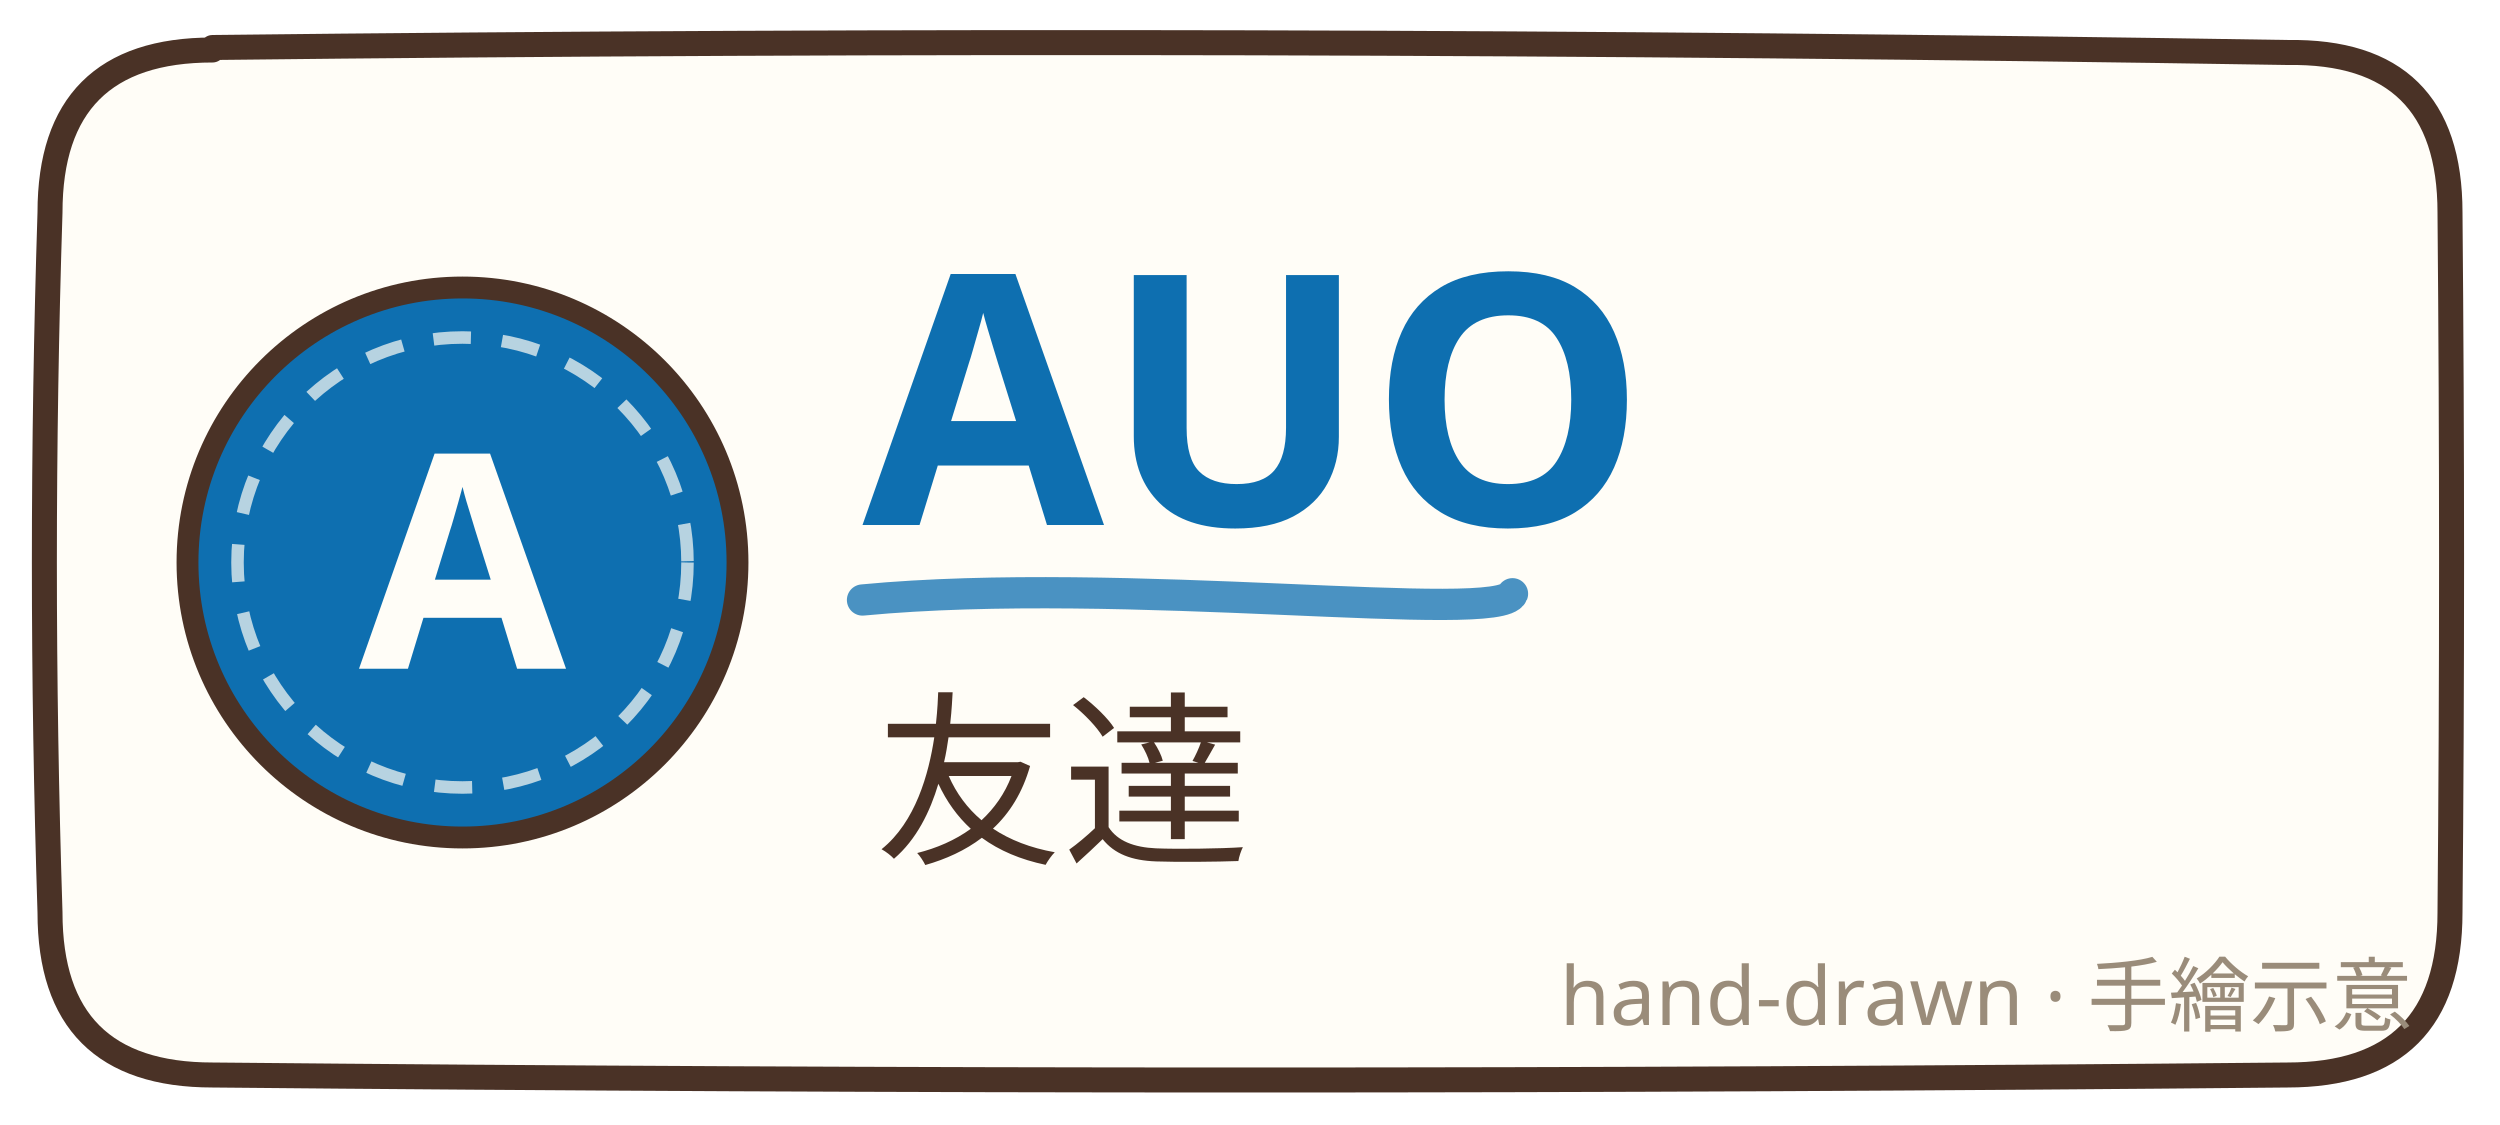
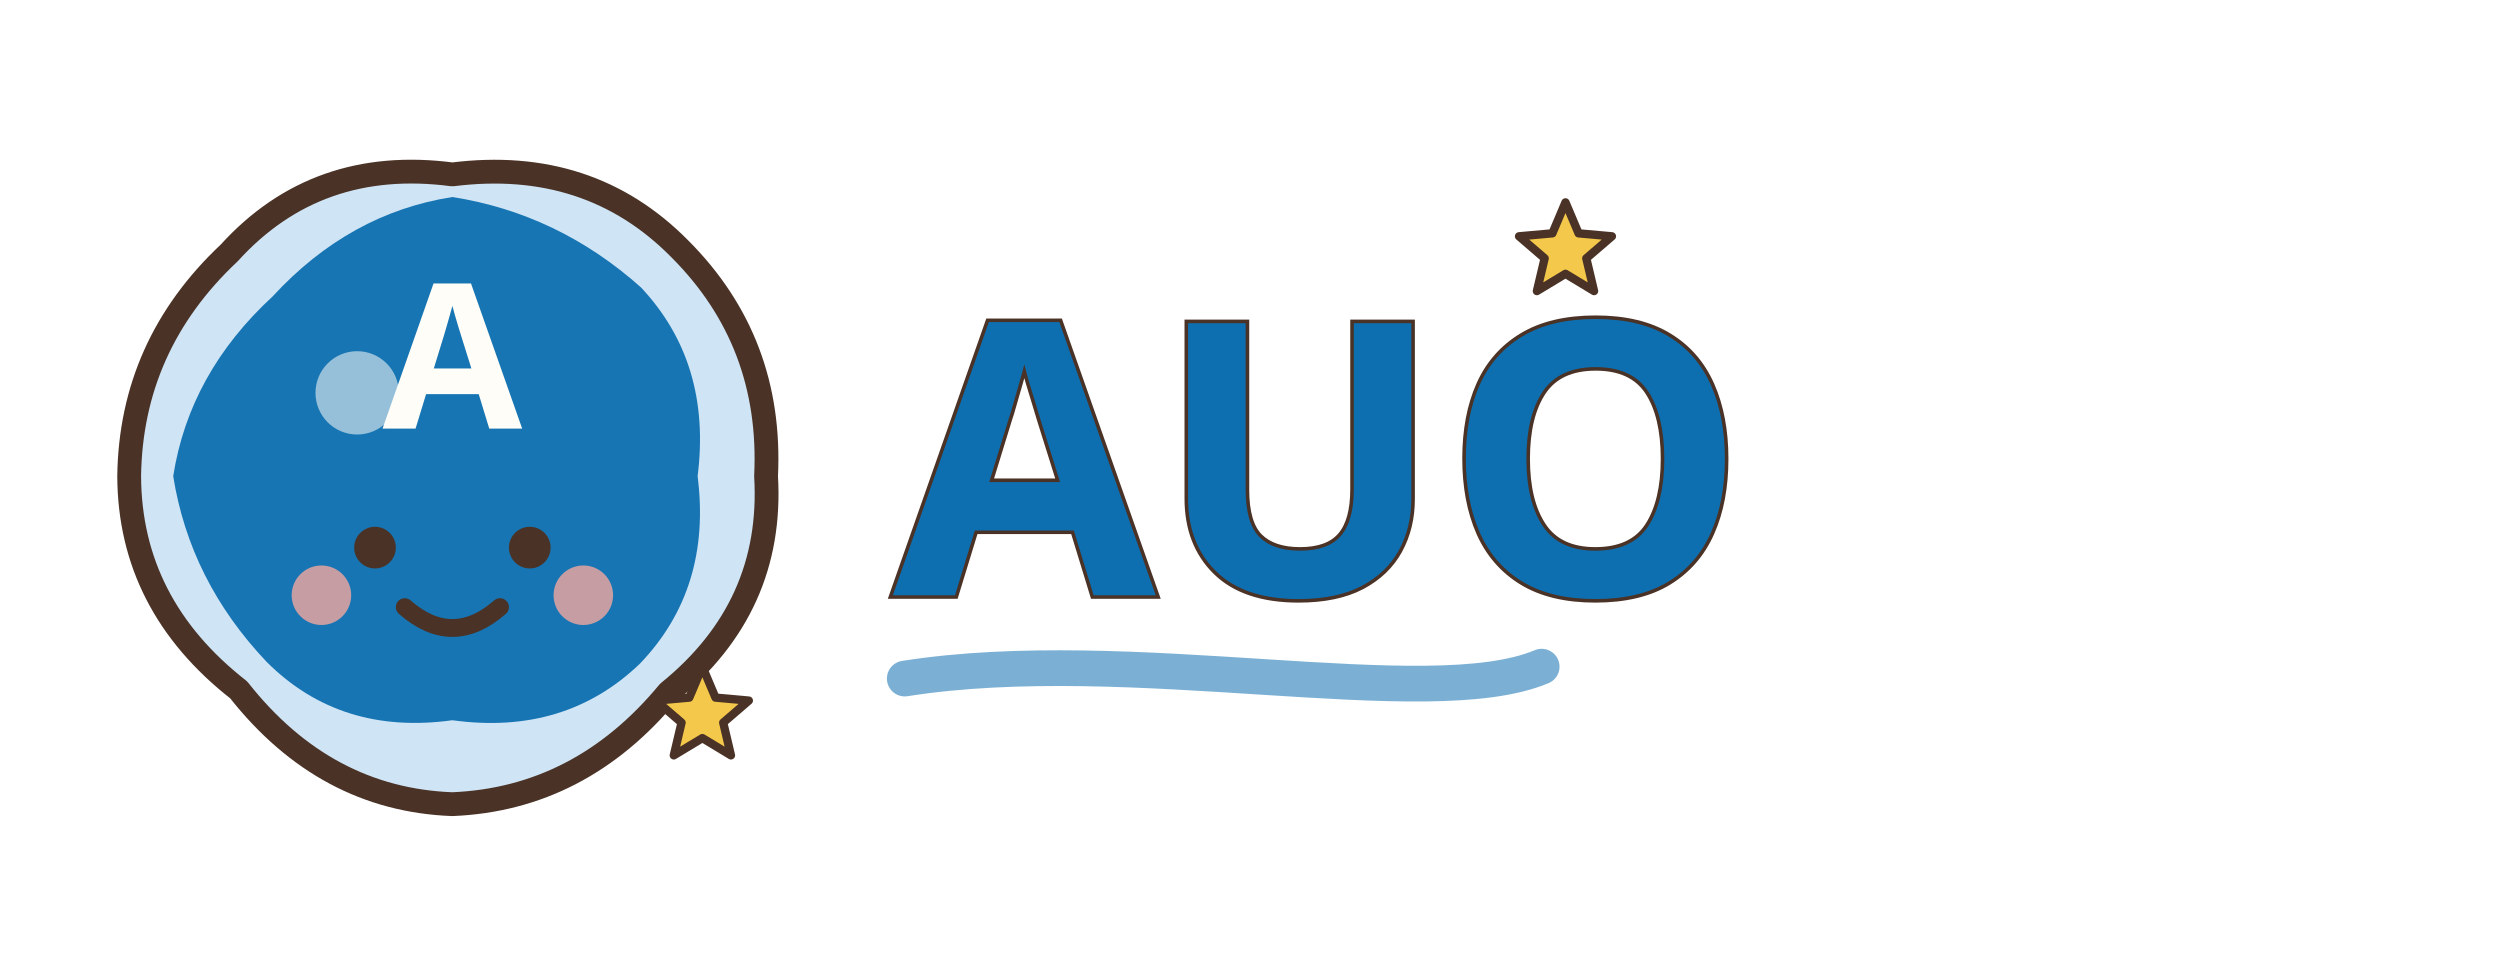
- <svg xmlns="http://www.w3.org/2000/svg" viewBox="0 0 400 180" width="400" height="180">
-   <path d="M34.0 7.6 Q200.0 5.7 366.0 8.4 Q392.0 8.0 392.0 34.0 Q392.5 90.0 392.0 146.0 Q392.0 172.0 366.0 172.0 Q200.0 173.6 34.0 172.0 Q8.0 172.0 8.0 146.0 Q6.2 90.0 8.0 34.0 Q8.0 8.0 34.0 8.0 Z" fill="#FFFDF7" stroke="#4A3226" stroke-width="4" stroke-linejoin="round" />
-   <circle cx="74" cy="90" r="44" fill="#0E6FB0" stroke="#4A3226" stroke-width="3.5" />
-   <circle cx="74" cy="90" r="36" fill="none" stroke="#FFFDF7" stroke-width="2" stroke-dasharray="6 5" opacity=".7" />
-   <text x="74" y="107" text-anchor="middle" font-family="'Comic Sans MS','Segoe Print','Chalkboard SE','Caveat',sans-serif" font-weight="700" font-size="48" fill="#FFFDF7">A</text>
-   <text x="138" y="84" font-family="'Comic Sans MS','Segoe Print','Chalkboard SE','Caveat',sans-serif" font-weight="700" font-size="56" fill="#0E6FB0" textLength="104" lengthAdjust="spacingAndGlyphs">AUO</text>
-   <path d="M138 96 C 180 92, 240 100, 242 95" fill="none" stroke="#0E6FB0" stroke-width="5" stroke-linecap="round" opacity=".75" />
-   <text x="140" y="136" font-family="'DFKai-SB','標楷體','HanziPen TC','Hannotate TC','芫荽','Iansui','LXGW WenKai TC',sans-serif" font-size="30" fill="#4A3226">友達</text>
-   <text x="386" y="164" text-anchor="end" font-family="'Comic Sans MS','Segoe Print',sans-serif" font-size="13" fill="#9A8C7A">hand-drawn · 手繪示意</text>
+ <svg xmlns="http://www.w3.org/2000/svg" viewBox="0 0 420 160" width="420" height="160">
+   <path d="M128.7 80.0 Q130.0 102.0 112.3 116.3 Q97.5 134.2 76.0 135.1 Q54.6 134.3 40.1 115.9 Q21.8 101.6 21.7 80.0 Q22.0 58.0 38.5 42.5 Q53.2 26.3 76.0 29.3 Q99.0 26.4 114.2 41.8 Q129.8 57.4 128.7 80.0 Z" fill="#CFE4F4" stroke="#4A3226" stroke-width="4" stroke-linejoin="round" />
+   <path d="M117.2 80.0 Q119.6 98.9 107.5 111.5 Q94.9 123.6 76.0 121.0 Q57.2 123.6 44.8 111.2 Q31.9 97.6 29.1 80.0 Q31.8 62.7 45.8 49.8 Q58.7 35.8 76.0 33.1 Q93.8 35.9 107.7 48.3 Q119.6 61.0 117.2 80.0 Z" fill="#0E6FB0" stroke="none" opacity=".95" />
+   <circle cx="60" cy="66" r="7" fill="#FFFDF7" opacity=".55" />
+   <circle cx="63" cy="92" r="3.5" fill="#4A3226" />
+   <circle cx="89" cy="92" r="3.5" fill="#4A3226" />
+   <path d="M68 102 q8 7 16 0" fill="none" stroke="#4A3226" stroke-width="3" stroke-linecap="round" />
+   <circle cx="54" cy="100" r="5" fill="#F2A7A0" opacity=".8" />
+   <circle cx="98" cy="100" r="5" fill="#F2A7A0" opacity=".8" />
+   <text x="76" y="72" text-anchor="middle" font-family="'Comic Sans MS','Segoe Print','Chalkboard SE','Caveat',sans-serif" font-weight="700" font-size="34" fill="#FFFDF7">A</text>
+   <text x="150" y="100" font-family="'Comic Sans MS','Segoe Print','Chalkboard SE','Caveat',sans-serif" font-weight="700" font-size="64" fill="#0E6FB0" stroke="#4A3226" stroke-width="1.2" paint-order="stroke" textLength="107" lengthAdjust="spacingAndGlyphs">AUO</text>
+   <path d="M152 114 C 190 108, 240 120, 259 112" fill="none" stroke="#0E6FB0" stroke-width="6" stroke-linecap="round" opacity=".55" />
+   <path d="M263 34 l2.2 5.2 5.6 .5 -4.3 3.7 1.3 5.5 -4.8 -2.9 -4.8 2.9 1.3 -5.5 -4.3 -3.7 5.6 -.5z" fill="#F4C84A" stroke="#4A3226" stroke-width="1.4" stroke-linejoin="round" />
+   <path d="M118 112 l2.2 5.2 5.6 .5 -4.3 3.7 1.3 5.5 -4.8 -2.9 -4.8 2.9 1.3 -5.5 -4.3 -3.7 5.6 -.5z" fill="#F4C84A" stroke="#4A3226" stroke-width="1.4" stroke-linejoin="round" />
</svg>
